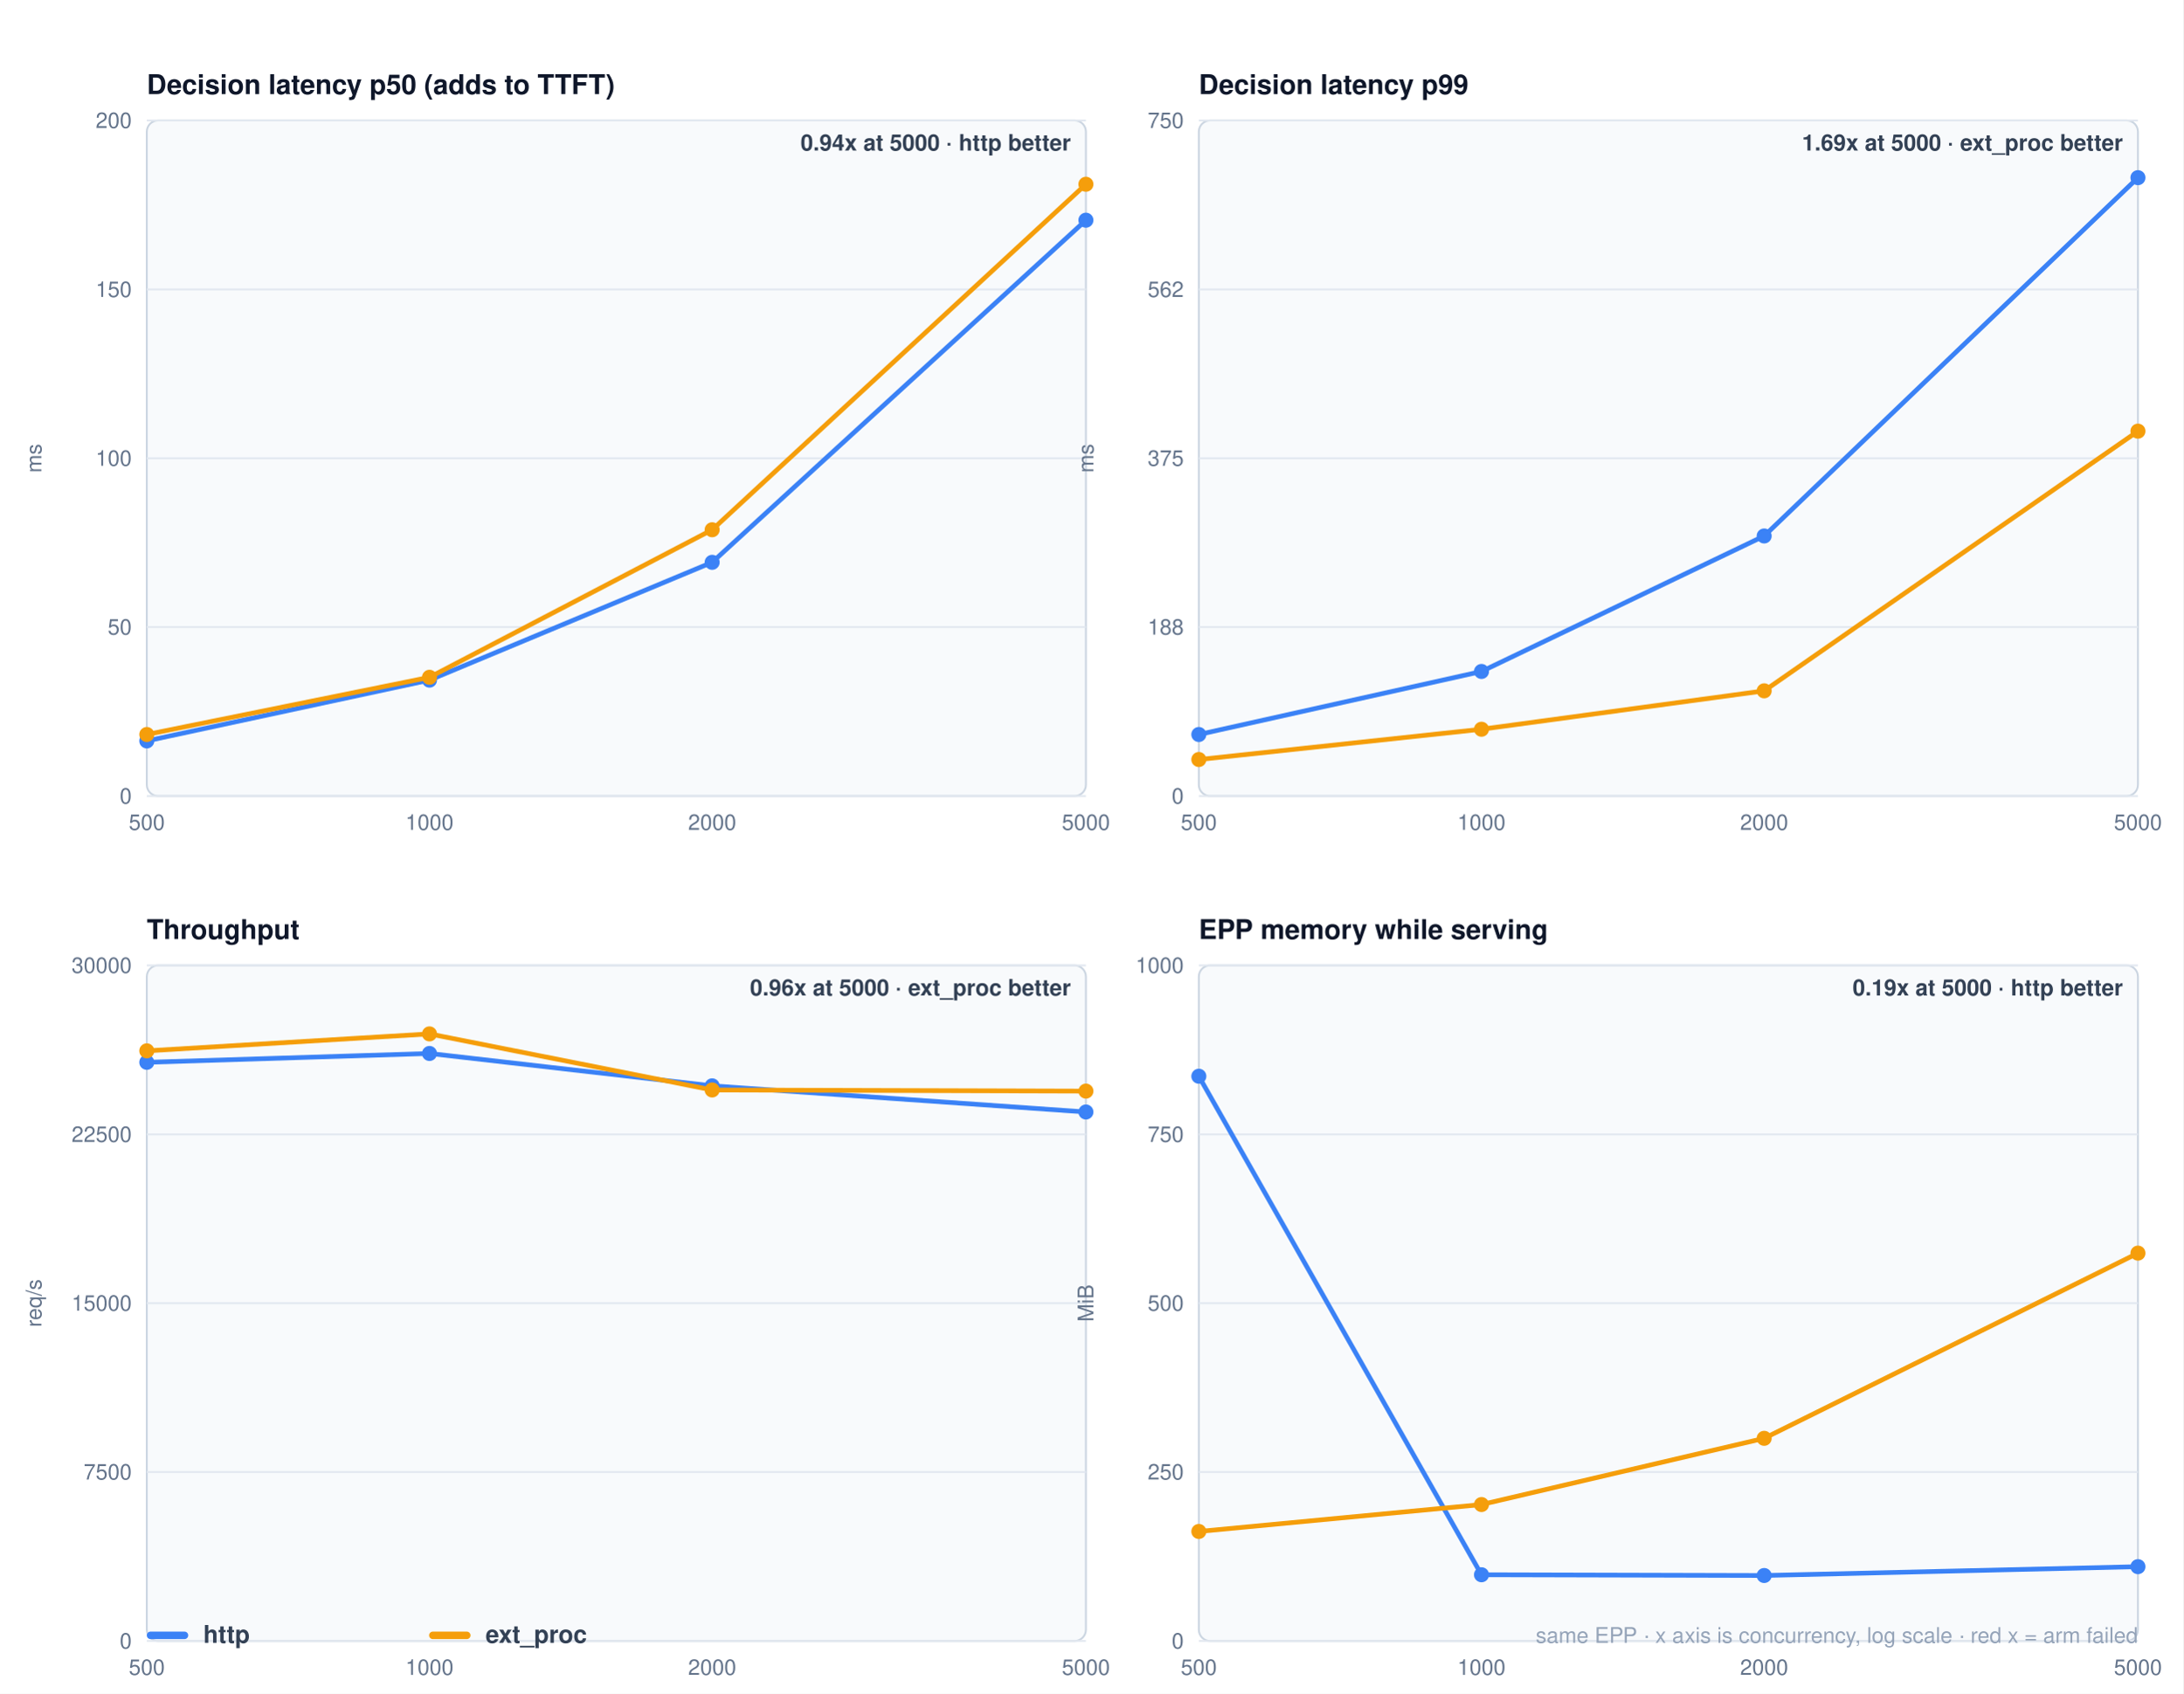
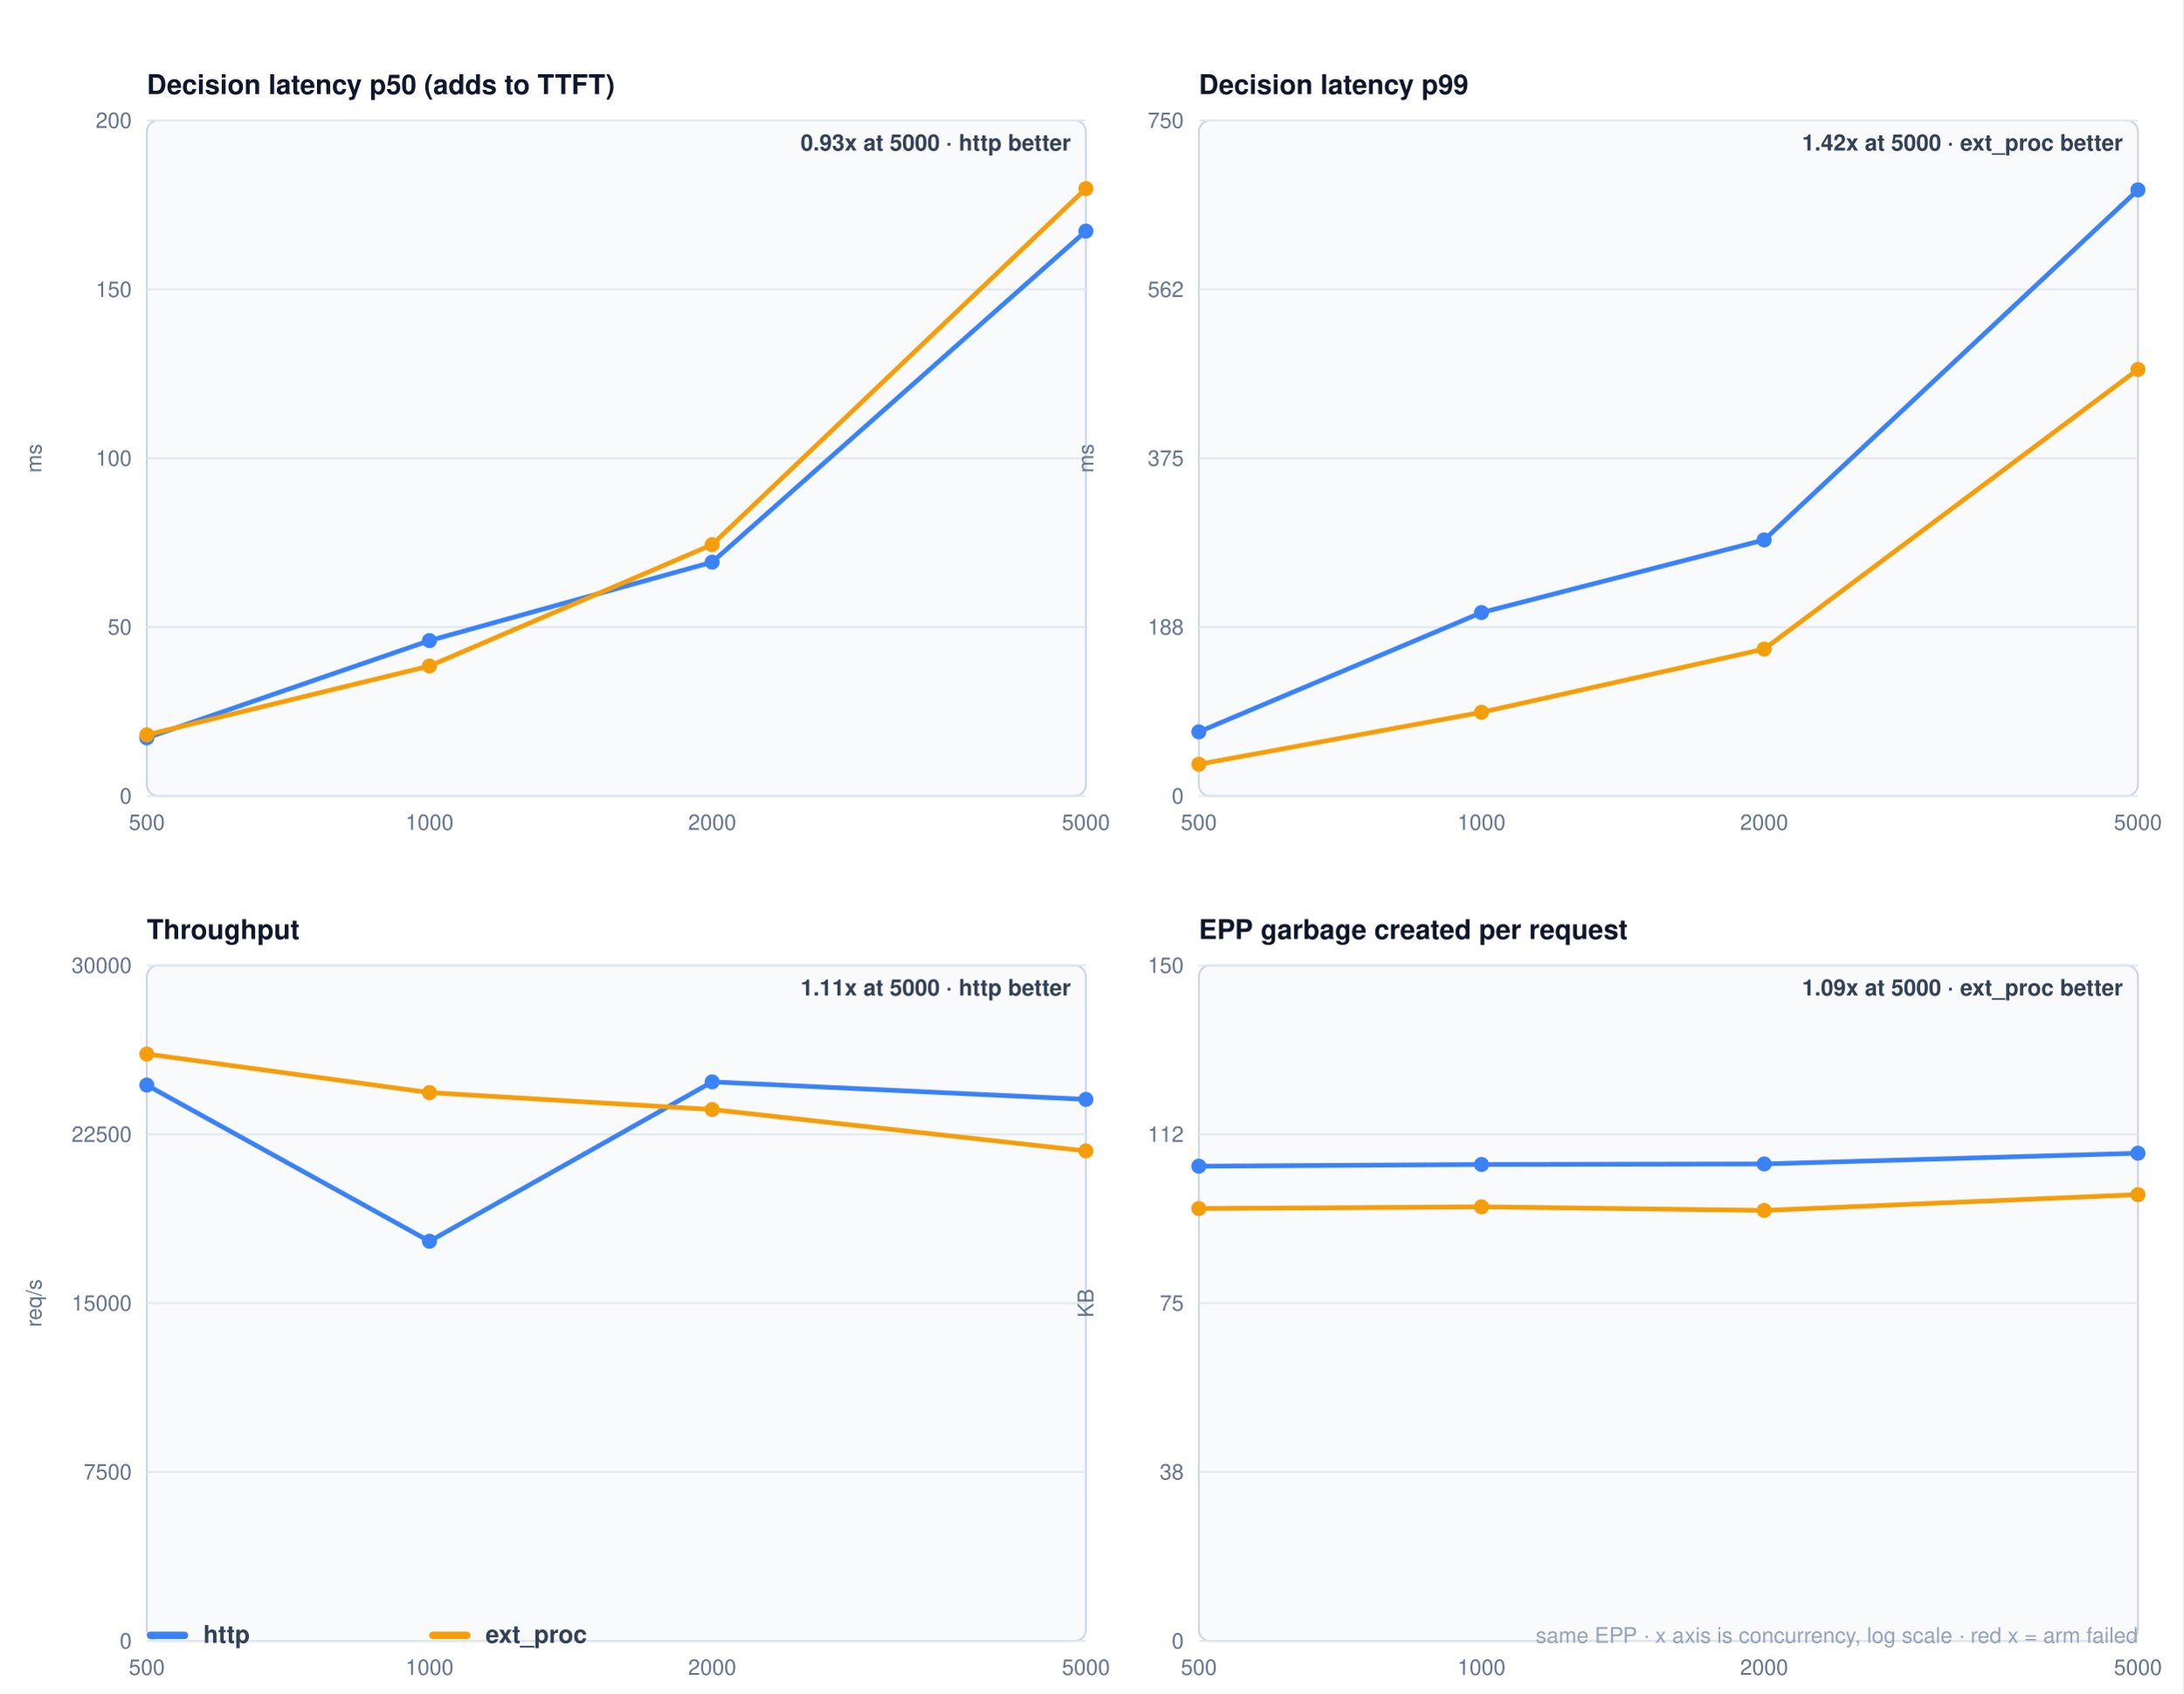
<svg xmlns="http://www.w3.org/2000/svg" width="1160" height="900" viewBox="0 0 1160 900" font-family="Helvetica, Arial, sans-serif">
  <rect width="1160" height="900" fill="#ffffff" />
  <text x="78" y="50" font-size="14.5" font-weight="700" fill="#0F172A">Decision latency p50 (adds to TTFT)</text>
  <rect x="78" y="64" width="499" height="359" fill="#F8FAFC" stroke="#CBD5E1" stroke-width="1" rx="6" />
  <line x1="78" y1="423.0" x2="577" y2="423.0" stroke="#E2E8F0" stroke-width="1" />
  <text x="70" y="427.0" font-size="11.5" fill="#64748B" text-anchor="end">0</text>
  <line x1="78" y1="333.2" x2="577" y2="333.2" stroke="#E2E8F0" stroke-width="1" />
  <text x="70" y="337.2" font-size="11.5" fill="#64748B" text-anchor="end">50</text>
  <line x1="78" y1="243.5" x2="577" y2="243.5" stroke="#E2E8F0" stroke-width="1" />
  <text x="70" y="247.5" font-size="11.5" fill="#64748B" text-anchor="end">100</text>
  <line x1="78" y1="153.8" x2="577" y2="153.8" stroke="#E2E8F0" stroke-width="1" />
  <text x="70" y="157.8" font-size="11.5" fill="#64748B" text-anchor="end">150</text>
  <line x1="78" y1="64.0" x2="577" y2="64.0" stroke="#E2E8F0" stroke-width="1" />
  <text x="70" y="68.0" font-size="11.5" fill="#64748B" text-anchor="end">200</text>
  <text x="22" y="243.5" font-size="11.5" fill="#64748B" transform="rotate(-90 22 243.5)" text-anchor="middle">ms</text>
  <text x="78.0" y="441" font-size="11.5" fill="#64748B" text-anchor="middle">500</text>
  <text x="228.2" y="441" font-size="11.5" fill="#64748B" text-anchor="middle">1000</text>
  <text x="378.4" y="441" font-size="11.5" fill="#64748B" text-anchor="middle">2000</text>
  <text x="577.0" y="441" font-size="11.5" fill="#64748B" text-anchor="middle">5000</text>
-   <polyline points="78.0,393.7 228.2,361.4 378.4,298.8 577.0,117.0" fill="none" stroke="#3B82F6" stroke-width="2.5" />
-   <circle cx="78.0" cy="393.7" r="4" fill="#3B82F6" />
-   <circle cx="228.2" cy="361.4" r="4" fill="#3B82F6" />
-   <circle cx="378.4" cy="298.8" r="4" fill="#3B82F6" />
-   <circle cx="577.0" cy="117.0" r="4" fill="#3B82F6" />
-   <polyline points="78.0,390.3 228.2,359.9 378.4,281.5 577.0,97.9" fill="none" stroke="#F59E0B" stroke-width="2.5" />
-   <circle cx="78.0" cy="390.3" r="4" fill="#F59E0B" />
-   <circle cx="228.2" cy="359.9" r="4" fill="#F59E0B" />
-   <circle cx="378.4" cy="281.5" r="4" fill="#F59E0B" />
-   <circle cx="577.0" cy="97.9" r="4" fill="#F59E0B" />
-   <text x="569" y="80" font-size="12" font-weight="700" fill="#334155" text-anchor="end">0.94x at 5000 · http better</text>
+   <polyline points="78.0,392.1 228.2,340.4 378.4,298.7 577.0,122.8" fill="none" stroke="#3B82F6" stroke-width="2.5" />
+   <circle cx="78.0" cy="392.1" r="4" fill="#3B82F6" />
+   <circle cx="228.2" cy="340.4" r="4" fill="#3B82F6" />
+   <circle cx="378.4" cy="298.7" r="4" fill="#3B82F6" />
+   <circle cx="577.0" cy="122.8" r="4" fill="#3B82F6" />
+   <polyline points="78.0,390.5 228.2,353.9 378.4,289.4 577.0,100.2" fill="none" stroke="#F59E0B" stroke-width="2.5" />
+   <circle cx="78.0" cy="390.5" r="4" fill="#F59E0B" />
+   <circle cx="228.2" cy="353.9" r="4" fill="#F59E0B" />
+   <circle cx="378.4" cy="289.4" r="4" fill="#F59E0B" />
+   <circle cx="577.0" cy="100.2" r="4" fill="#F59E0B" />
+   <text x="569" y="80" font-size="12" font-weight="700" fill="#334155" text-anchor="end">0.93x at 5000 · http better</text>
  <text x="637" y="50" font-size="14.5" font-weight="700" fill="#0F172A">Decision latency p99</text>
  <rect x="637" y="64" width="499" height="359" fill="#F8FAFC" stroke="#CBD5E1" stroke-width="1" rx="6" />
  <line x1="637" y1="423.0" x2="1136" y2="423.0" stroke="#E2E8F0" stroke-width="1" />
  <text x="629" y="427.0" font-size="11.5" fill="#64748B" text-anchor="end">0</text>
  <line x1="637" y1="333.2" x2="1136" y2="333.2" stroke="#E2E8F0" stroke-width="1" />
  <text x="629" y="337.2" font-size="11.5" fill="#64748B" text-anchor="end">188</text>
  <line x1="637" y1="243.5" x2="1136" y2="243.5" stroke="#E2E8F0" stroke-width="1" />
  <text x="629" y="247.5" font-size="11.5" fill="#64748B" text-anchor="end">375</text>
  <line x1="637" y1="153.8" x2="1136" y2="153.8" stroke="#E2E8F0" stroke-width="1" />
  <text x="629" y="157.8" font-size="11.5" fill="#64748B" text-anchor="end">562</text>
  <line x1="637" y1="64.0" x2="1136" y2="64.0" stroke="#E2E8F0" stroke-width="1" />
  <text x="629" y="68.0" font-size="11.5" fill="#64748B" text-anchor="end">750</text>
  <text x="581" y="243.5" font-size="11.5" fill="#64748B" transform="rotate(-90 581 243.5)" text-anchor="middle">ms</text>
  <text x="637.0" y="441" font-size="11.5" fill="#64748B" text-anchor="middle">500</text>
  <text x="787.2" y="441" font-size="11.5" fill="#64748B" text-anchor="middle">1000</text>
  <text x="937.4" y="441" font-size="11.5" fill="#64748B" text-anchor="middle">2000</text>
  <text x="1136.0" y="441" font-size="11.5" fill="#64748B" text-anchor="middle">5000</text>
-   <polyline points="637.0,390.3 787.2,356.8 937.4,284.8 1136.0,94.4" fill="none" stroke="#3B82F6" stroke-width="2.5" />
-   <circle cx="637.0" cy="390.3" r="4" fill="#3B82F6" />
-   <circle cx="787.2" cy="356.8" r="4" fill="#3B82F6" />
-   <circle cx="937.4" cy="284.8" r="4" fill="#3B82F6" />
-   <circle cx="1136.0" cy="94.4" r="4" fill="#3B82F6" />
-   <polyline points="637.0,403.6 787.2,387.5 937.4,367.1 1136.0,229.1" fill="none" stroke="#F59E0B" stroke-width="2.5" />
-   <circle cx="637.0" cy="403.6" r="4" fill="#F59E0B" />
-   <circle cx="787.2" cy="387.5" r="4" fill="#F59E0B" />
-   <circle cx="937.4" cy="367.1" r="4" fill="#F59E0B" />
-   <circle cx="1136.0" cy="229.1" r="4" fill="#F59E0B" />
-   <text x="1128" y="80" font-size="12" font-weight="700" fill="#334155" text-anchor="end">1.69x at 5000 · ext_proc better</text>
+   <polyline points="637.0,388.9 787.2,325.5 937.4,286.9 1136.0,100.9" fill="none" stroke="#3B82F6" stroke-width="2.5" />
+   <circle cx="637.0" cy="388.9" r="4" fill="#3B82F6" />
+   <circle cx="787.2" cy="325.5" r="4" fill="#3B82F6" />
+   <circle cx="937.4" cy="286.9" r="4" fill="#3B82F6" />
+   <circle cx="1136.0" cy="100.9" r="4" fill="#3B82F6" />
+   <polyline points="637.0,406.1 787.2,378.5 937.4,344.9 1136.0,196.3" fill="none" stroke="#F59E0B" stroke-width="2.5" />
+   <circle cx="637.0" cy="406.1" r="4" fill="#F59E0B" />
+   <circle cx="787.2" cy="378.5" r="4" fill="#F59E0B" />
+   <circle cx="937.4" cy="344.9" r="4" fill="#F59E0B" />
+   <circle cx="1136.0" cy="196.3" r="4" fill="#F59E0B" />
+   <text x="1128" y="80" font-size="12" font-weight="700" fill="#334155" text-anchor="end">1.42x at 5000 · ext_proc better</text>
  <text x="78" y="499" font-size="14.5" font-weight="700" fill="#0F172A">Throughput</text>
  <rect x="78" y="513" width="499" height="359" fill="#F8FAFC" stroke="#CBD5E1" stroke-width="1" rx="6" />
  <line x1="78" y1="872.0" x2="577" y2="872.0" stroke="#E2E8F0" stroke-width="1" />
  <text x="70" y="876.0" font-size="11.5" fill="#64748B" text-anchor="end">0</text>
  <line x1="78" y1="782.2" x2="577" y2="782.2" stroke="#E2E8F0" stroke-width="1" />
  <text x="70" y="786.2" font-size="11.5" fill="#64748B" text-anchor="end">7500</text>
  <line x1="78" y1="692.5" x2="577" y2="692.5" stroke="#E2E8F0" stroke-width="1" />
  <text x="70" y="696.5" font-size="11.5" fill="#64748B" text-anchor="end">15000</text>
  <line x1="78" y1="602.8" x2="577" y2="602.8" stroke="#E2E8F0" stroke-width="1" />
  <text x="70" y="606.8" font-size="11.5" fill="#64748B" text-anchor="end">22500</text>
  <line x1="78" y1="513.0" x2="577" y2="513.0" stroke="#E2E8F0" stroke-width="1" />
  <text x="70" y="517.0" font-size="11.5" fill="#64748B" text-anchor="end">30000</text>
  <text x="22" y="692.5" font-size="11.5" fill="#64748B" transform="rotate(-90 22 692.5)" text-anchor="middle">req/s</text>
  <text x="78.0" y="890" font-size="11.5" fill="#64748B" text-anchor="middle">500</text>
  <text x="228.2" y="890" font-size="11.5" fill="#64748B" text-anchor="middle">1000</text>
  <text x="378.4" y="890" font-size="11.5" fill="#64748B" text-anchor="middle">2000</text>
  <text x="577.0" y="890" font-size="11.5" fill="#64748B" text-anchor="middle">5000</text>
-   <polyline points="78.0,564.5 228.2,559.8 378.4,577.0 577.0,590.9" fill="none" stroke="#3B82F6" stroke-width="2.5" />
-   <circle cx="78.0" cy="564.5" r="4" fill="#3B82F6" />
-   <circle cx="228.2" cy="559.8" r="4" fill="#3B82F6" />
-   <circle cx="378.4" cy="577.0" r="4" fill="#3B82F6" />
-   <circle cx="577.0" cy="590.9" r="4" fill="#3B82F6" />
-   <polyline points="78.0,558.4 228.2,549.4 378.4,579.2 577.0,579.8" fill="none" stroke="#F59E0B" stroke-width="2.5" />
-   <circle cx="78.0" cy="558.4" r="4" fill="#F59E0B" />
-   <circle cx="228.2" cy="549.4" r="4" fill="#F59E0B" />
-   <circle cx="378.4" cy="579.2" r="4" fill="#F59E0B" />
-   <circle cx="577.0" cy="579.8" r="4" fill="#F59E0B" />
-   <text x="569" y="529" font-size="12" font-weight="700" fill="#334155" text-anchor="end">0.96x at 5000 · ext_proc better</text>
-   <text x="637" y="499" font-size="14.5" font-weight="700" fill="#0F172A">EPP memory while serving</text>
+   <polyline points="78.0,576.6 228.2,659.6 378.4,574.9 577.0,584.2" fill="none" stroke="#3B82F6" stroke-width="2.5" />
+   <circle cx="78.0" cy="576.6" r="4" fill="#3B82F6" />
+   <circle cx="228.2" cy="659.6" r="4" fill="#3B82F6" />
+   <circle cx="378.4" cy="574.9" r="4" fill="#3B82F6" />
+   <circle cx="577.0" cy="584.2" r="4" fill="#3B82F6" />
+   <polyline points="78.0,560.1 228.2,580.6 378.4,589.6 577.0,611.6" fill="none" stroke="#F59E0B" stroke-width="2.5" />
+   <circle cx="78.0" cy="560.1" r="4" fill="#F59E0B" />
+   <circle cx="228.2" cy="580.6" r="4" fill="#F59E0B" />
+   <circle cx="378.4" cy="589.6" r="4" fill="#F59E0B" />
+   <circle cx="577.0" cy="611.6" r="4" fill="#F59E0B" />
+   <text x="569" y="529" font-size="12" font-weight="700" fill="#334155" text-anchor="end">1.11x at 5000 · http better</text>
+   <text x="637" y="499" font-size="14.5" font-weight="700" fill="#0F172A">EPP garbage created per request</text>
  <rect x="637" y="513" width="499" height="359" fill="#F8FAFC" stroke="#CBD5E1" stroke-width="1" rx="6" />
  <line x1="637" y1="872.0" x2="1136" y2="872.0" stroke="#E2E8F0" stroke-width="1" />
  <text x="629" y="876.0" font-size="11.5" fill="#64748B" text-anchor="end">0</text>
  <line x1="637" y1="782.2" x2="1136" y2="782.2" stroke="#E2E8F0" stroke-width="1" />
-   <text x="629" y="786.2" font-size="11.5" fill="#64748B" text-anchor="end">250</text>
+   <text x="629" y="786.2" font-size="11.5" fill="#64748B" text-anchor="end">38</text>
  <line x1="637" y1="692.5" x2="1136" y2="692.5" stroke="#E2E8F0" stroke-width="1" />
-   <text x="629" y="696.5" font-size="11.5" fill="#64748B" text-anchor="end">500</text>
+   <text x="629" y="696.5" font-size="11.5" fill="#64748B" text-anchor="end">75</text>
  <line x1="637" y1="602.8" x2="1136" y2="602.8" stroke="#E2E8F0" stroke-width="1" />
-   <text x="629" y="606.8" font-size="11.5" fill="#64748B" text-anchor="end">750</text>
+   <text x="629" y="606.8" font-size="11.5" fill="#64748B" text-anchor="end">112</text>
  <line x1="637" y1="513.0" x2="1136" y2="513.0" stroke="#E2E8F0" stroke-width="1" />
-   <text x="629" y="517.0" font-size="11.5" fill="#64748B" text-anchor="end">1000</text>
-   <text x="581" y="692.5" font-size="11.5" fill="#64748B" transform="rotate(-90 581 692.5)" text-anchor="middle">MiB</text>
+   <text x="629" y="517.0" font-size="11.5" fill="#64748B" text-anchor="end">150</text>
+   <text x="581" y="692.5" font-size="11.5" fill="#64748B" transform="rotate(-90 581 692.5)" text-anchor="middle">KB</text>
  <text x="637.0" y="890" font-size="11.5" fill="#64748B" text-anchor="middle">500</text>
  <text x="787.2" y="890" font-size="11.5" fill="#64748B" text-anchor="middle">1000</text>
  <text x="937.4" y="890" font-size="11.5" fill="#64748B" text-anchor="middle">2000</text>
  <text x="1136.0" y="890" font-size="11.5" fill="#64748B" text-anchor="middle">5000</text>
-   <polyline points="637.0,571.9 787.2,836.8 937.4,837.2 1136.0,832.5" fill="none" stroke="#3B82F6" stroke-width="2.5" />
-   <circle cx="637.0" cy="571.9" r="4" fill="#3B82F6" />
-   <circle cx="787.2" cy="836.8" r="4" fill="#3B82F6" />
-   <circle cx="937.4" cy="837.2" r="4" fill="#3B82F6" />
-   <circle cx="1136.0" cy="832.5" r="4" fill="#3B82F6" />
-   <polyline points="637.0,813.8 787.2,799.5 937.4,764.3 1136.0,665.9" fill="none" stroke="#F59E0B" stroke-width="2.5" />
-   <circle cx="637.0" cy="813.8" r="4" fill="#F59E0B" />
-   <circle cx="787.2" cy="799.5" r="4" fill="#F59E0B" />
-   <circle cx="937.4" cy="764.3" r="4" fill="#F59E0B" />
-   <circle cx="1136.0" cy="665.9" r="4" fill="#F59E0B" />
-   <text x="1128" y="529" font-size="12" font-weight="700" fill="#334155" text-anchor="end">0.19x at 5000 · http better</text>
+   <polyline points="637.0,619.7 787.2,618.8 937.4,618.5 1136.0,612.8" fill="none" stroke="#3B82F6" stroke-width="2.5" />
+   <circle cx="637.0" cy="619.7" r="4" fill="#3B82F6" />
+   <circle cx="787.2" cy="618.8" r="4" fill="#3B82F6" />
+   <circle cx="937.4" cy="618.5" r="4" fill="#3B82F6" />
+   <circle cx="1136.0" cy="612.8" r="4" fill="#3B82F6" />
+   <polyline points="637.0,642.2 787.2,641.3 937.4,643.2 1136.0,634.8" fill="none" stroke="#F59E0B" stroke-width="2.5" />
+   <circle cx="637.0" cy="642.2" r="4" fill="#F59E0B" />
+   <circle cx="787.2" cy="641.3" r="4" fill="#F59E0B" />
+   <circle cx="937.4" cy="643.2" r="4" fill="#F59E0B" />
+   <circle cx="1136.0" cy="634.8" r="4" fill="#F59E0B" />
+   <text x="1128" y="529" font-size="12" font-weight="700" fill="#334155" text-anchor="end">1.09x at 5000 · ext_proc better</text>
  <rect x="78" y="867" width="22" height="4" rx="2" fill="#3B82F6" />
  <text x="108" y="873" font-size="13" font-weight="700" fill="#334155">http</text>
  <rect x="228" y="867" width="22" height="4" rx="2" fill="#F59E0B" />
  <text x="258" y="873" font-size="13" font-weight="700" fill="#334155">ext_proc</text>
  <text x="1136" y="873" font-size="11.5" fill="#94A3B8" text-anchor="end">same EPP · x axis is concurrency, log scale · red x = arm failed</text>
</svg>
